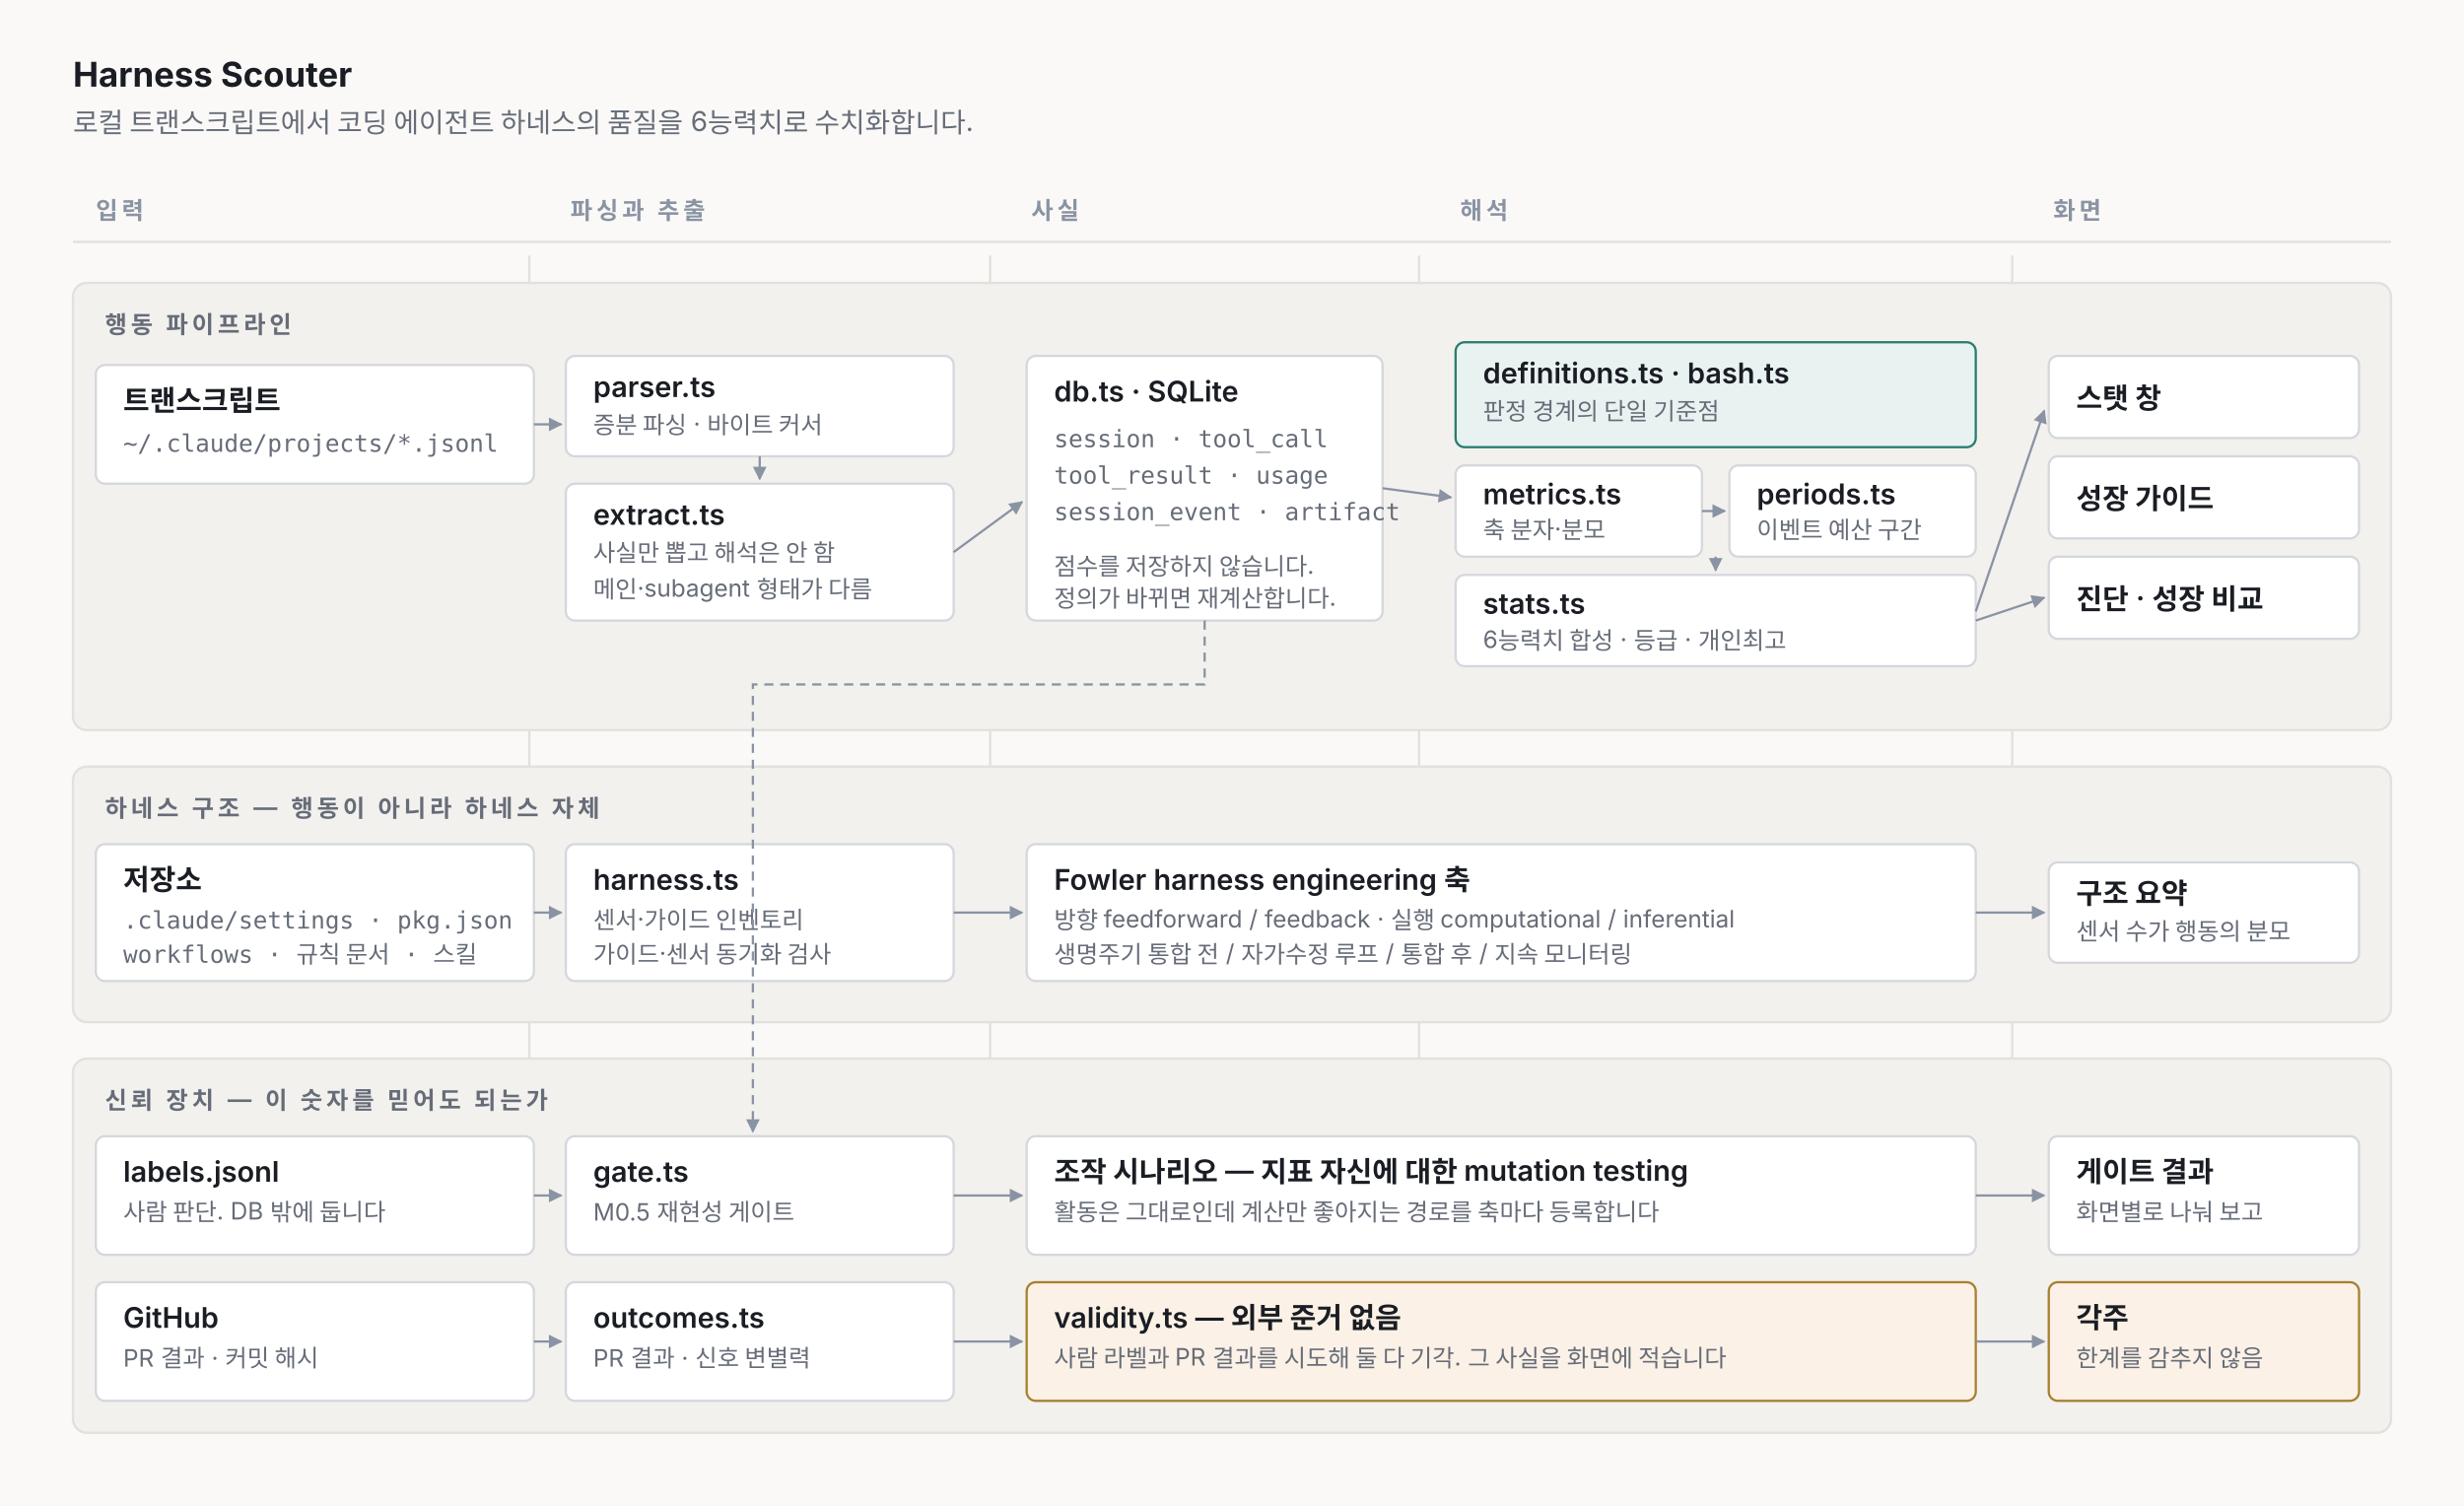
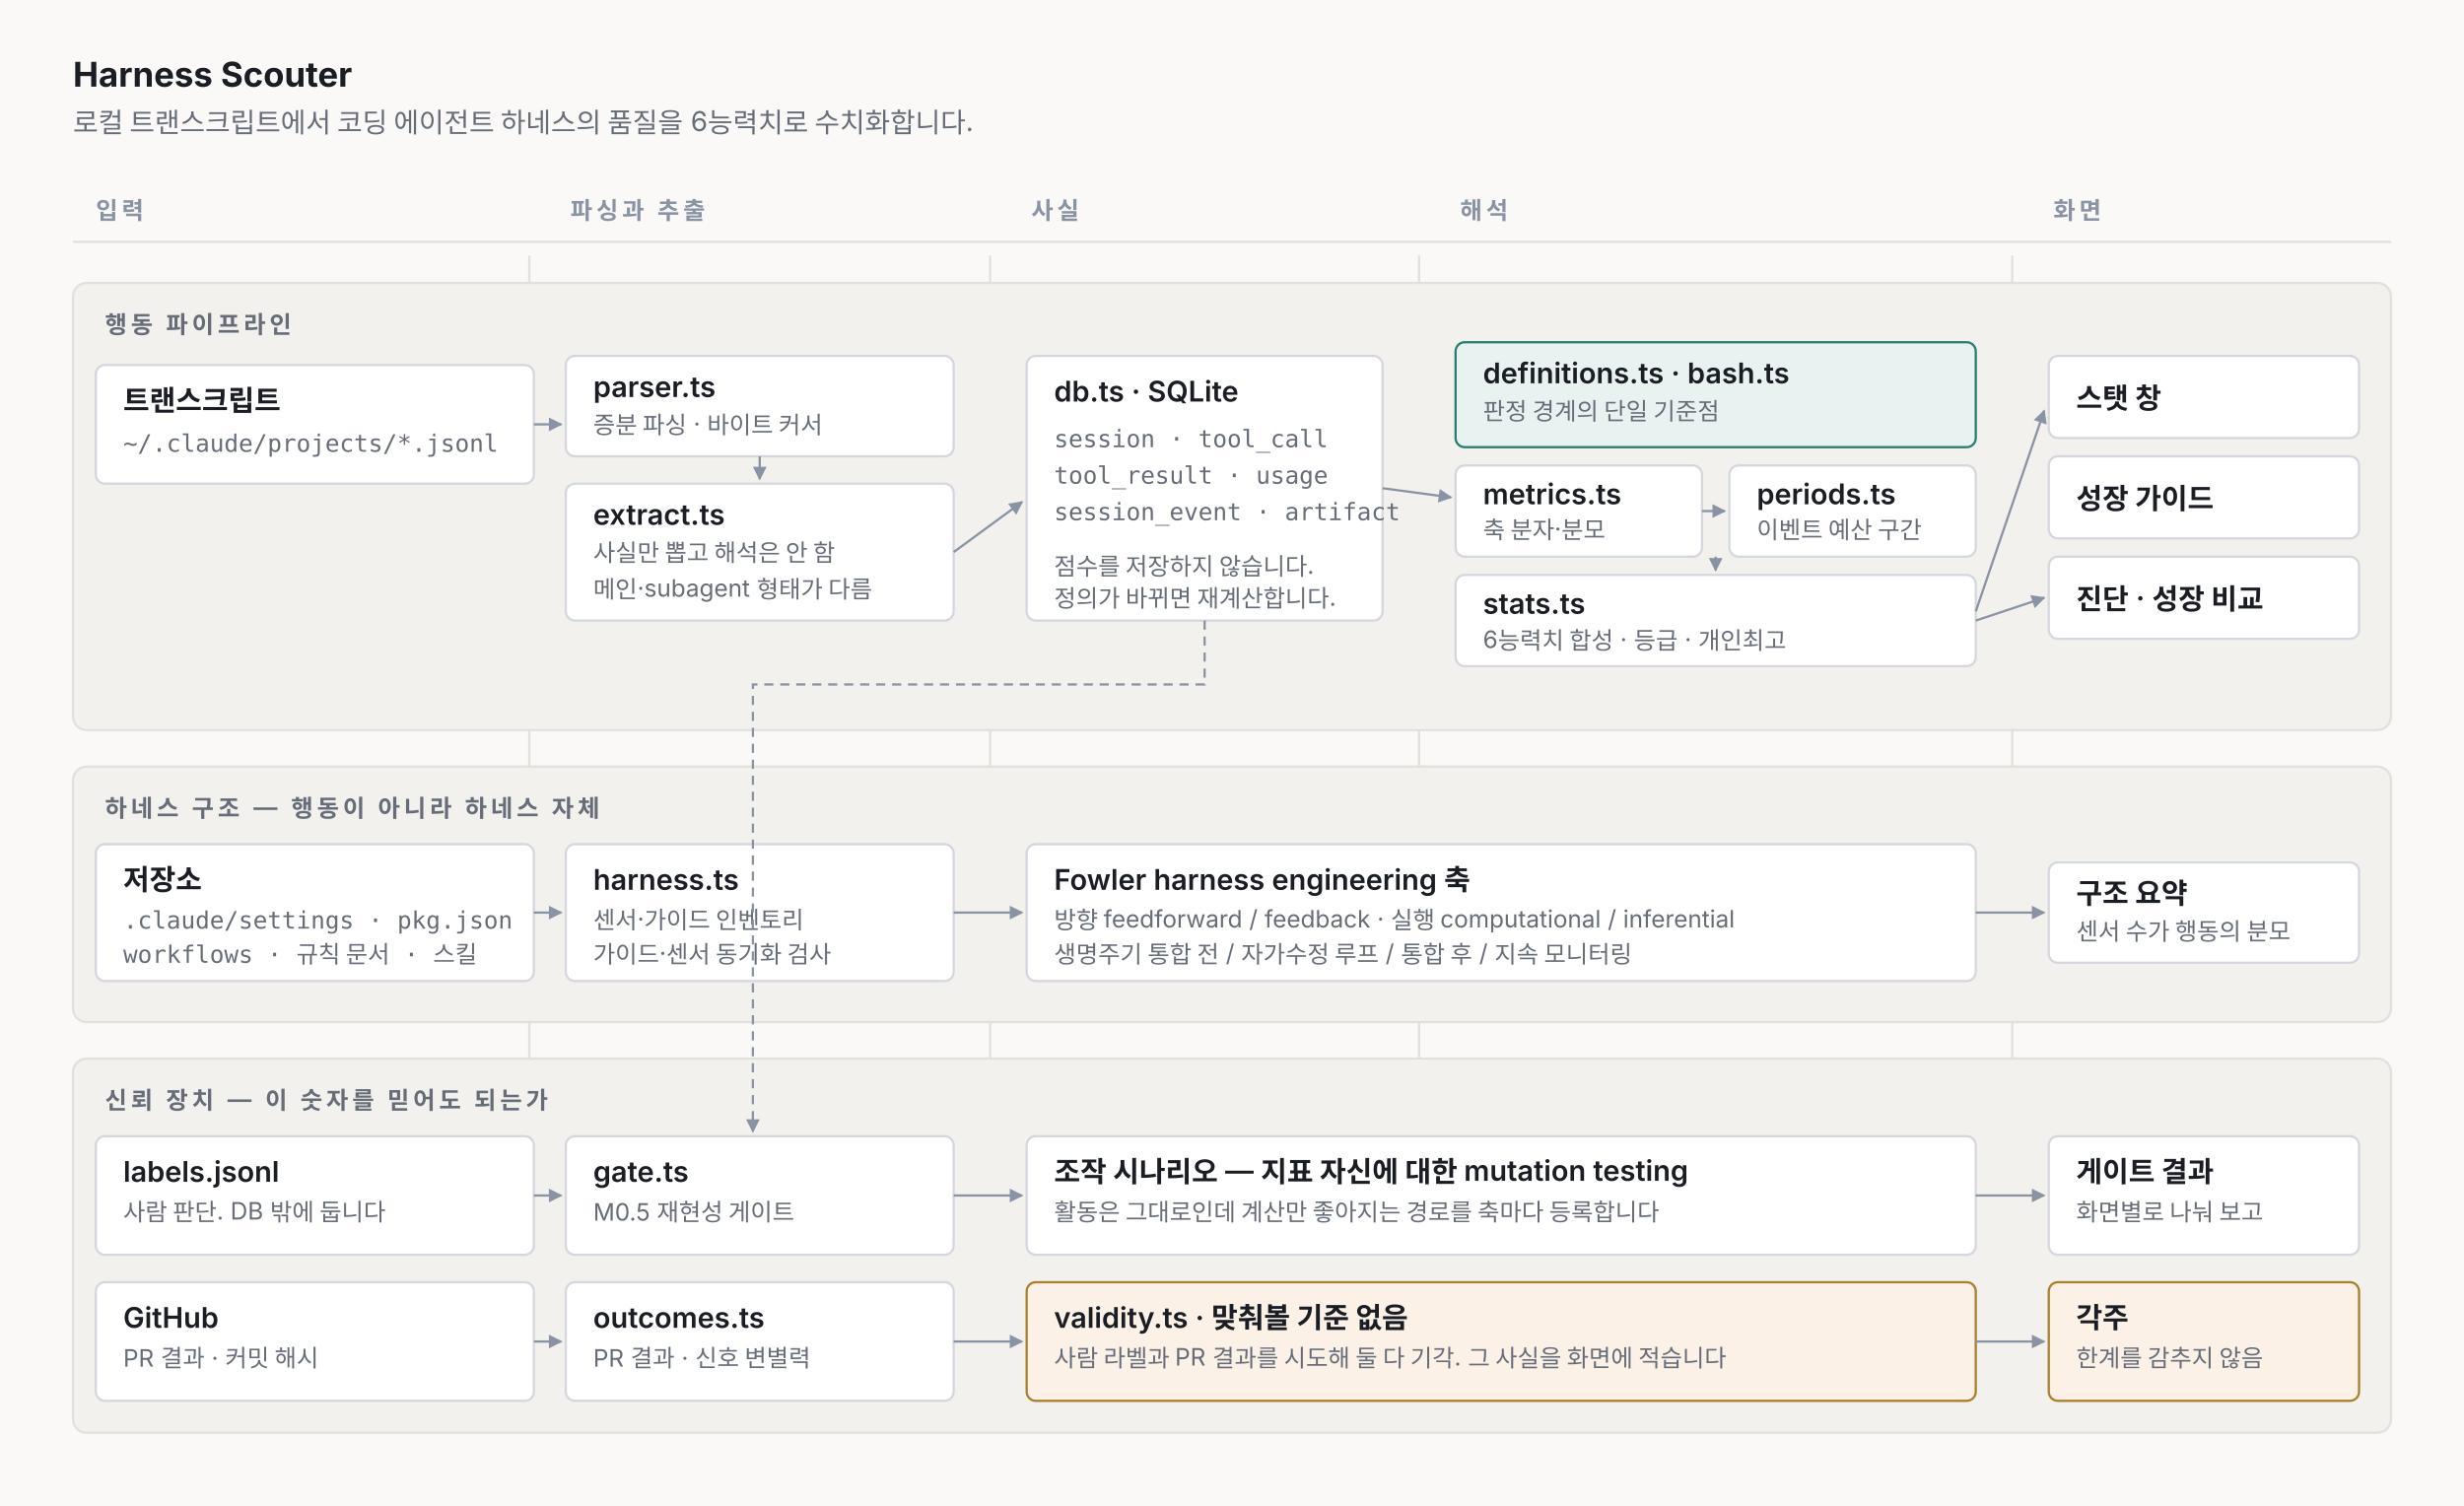
<svg xmlns="http://www.w3.org/2000/svg" viewBox="0 0 1080 660" width="1080" height="660" font-family="-apple-system, BlinkMacSystemFont, 'Segoe UI', Pretendard, 'Apple SD Gothic Neo', sans-serif">
  <style>
    :root { color-scheme: light dark; }
    .bg    { fill: #faf9f7; }
    .band  { fill: #f2f1ee; stroke: #e2e0db; }
    .box   { fill: #ffffff; stroke: #d5d7dd; }
    .accent{ fill: #e8f3f1; stroke: #2a7d70; }
    .warn  { fill: #fbf1e6; stroke: #a8802f; }
    .t     { fill: #1a1d23; }
    .dim   { fill: #666c78; }
    .arrow { stroke: #8a93a3; fill: none; }
    .head  { fill: #8a93a3; }
    .rule  { stroke: #e2e0db; }
    @media (prefers-color-scheme: dark) {
      .bg    { fill: #101317; }
      .band  { fill: #171b21; stroke: #242932; }
      .box   { fill: #1c212a; stroke: #2a2f38; }
      .accent{ fill: #16302c; stroke: #3fa896; }
      .warn  { fill: #2c2318; stroke: #c99a4e; }
      .t     { fill: #e8eaee; }
      .dim   { fill: #8d939e; }
      .arrow { stroke: #4a5568; }
      .head  { fill: #4a5568; }
      .rule  { stroke: #242932; }
    }
    text { font-size: 12px; }
    .title { font-size: 15px; font-weight: 700; }
    .lane  { font-size: 10.5px; letter-spacing: .16em; font-weight: 600; }
    .name  { font-size: 12.5px; font-weight: 600; }
    .note  { font-size: 10.5px; }
    .mono  { font-family: ui-monospace, SFMono-Regular, Menlo, monospace; font-size: 10.5px; }
  </style>
  <rect class="bg" x="0" y="0" width="1080" height="660" />
  <text class="title t" x="32" y="38">Harness Scouter</text>
  <text class="dim" x="32" y="58">로컬 트랜스크립트에서 코딩 에이전트 하네스의 품질을 6능력치로 수치화합니다.</text>
  <text class="lane head" x="42" y="96">입력</text>
  <text class="lane head" x="250" y="96">파싱과 추출</text>
  <text class="lane head" x="452" y="96">사실</text>
  <text class="lane head" x="640" y="96">해석</text>
  <text class="lane head" x="900" y="96">화면</text>
  <line class="rule" x1="32" y1="106" x2="1048" y2="106" />
  <line class="rule" x1="232" y1="112" x2="232" y2="628" />
  <line class="rule" x1="434" y1="112" x2="434" y2="628" />
  <line class="rule" x1="622" y1="112" x2="622" y2="628" />
  <line class="rule" x1="882" y1="112" x2="882" y2="628" />
  <rect class="band" x="32" y="124" width="1016" height="196" rx="6" />
  <text class="lane dim" x="46" y="146">행동 파이프라인</text>
  <rect class="box" x="42" y="160" width="192" height="52" rx="4" />
  <text class="name t" x="54" y="180">트랜스크립트</text>
  <text class="mono dim" x="54" y="198">~/.claude/projects/*.jsonl</text>
  <rect class="box" x="248" y="156" width="170" height="44" rx="4" />
  <text class="name t" x="260" y="174">parser.ts</text>
  <text class="note dim" x="260" y="190">증분 파싱 · 바이트 커서</text>
  <rect class="box" x="248" y="212" width="170" height="60" rx="4" />
  <text class="name t" x="260" y="230">extract.ts</text>
  <text class="note dim" x="260" y="246">사실만 뽑고 해석은 안 함</text>
  <text class="note dim" x="260" y="262">메인·subagent 형태가 다름</text>
  <rect class="box" x="450" y="156" width="156" height="116" rx="4" />
  <text class="name t" x="462" y="176">db.ts · SQLite</text>
  <text class="mono dim" x="462" y="196">session · tool_call</text>
  <text class="mono dim" x="462" y="212">tool_result · usage</text>
  <text class="mono dim" x="462" y="228">session_event · artifact</text>
  <text class="note dim" x="462" y="252">점수를 저장하지 않습니다.</text>
  <text class="note dim" x="462" y="266">정의가 바뀌면 재계산합니다.</text>
  <rect class="accent" x="638" y="150" width="228" height="46" rx="4" />
  <text class="name t" x="650" y="168">definitions.ts · bash.ts</text>
  <text class="note dim" x="650" y="184">판정 경계의 단일 기준점</text>
  <rect class="box" x="638" y="204" width="108" height="40" rx="4" />
  <text class="name t" x="650" y="221">metrics.ts</text>
  <text class="note dim" x="650" y="236">축 분자·분모</text>
  <rect class="box" x="758" y="204" width="108" height="40" rx="4" />
  <text class="name t" x="770" y="221">periods.ts</text>
  <text class="note dim" x="770" y="236">이벤트 예산 구간</text>
  <rect class="box" x="638" y="252" width="228" height="40" rx="4" />
  <text class="name t" x="650" y="269">stats.ts</text>
  <text class="note dim" x="650" y="284">6능력치 합성 · 등급 · 개인최고</text>
  <rect class="box" x="898" y="156" width="136" height="36" rx="4" />
  <text class="name t" x="910" y="179">스탯 창</text>
  <rect class="box" x="898" y="200" width="136" height="36" rx="4" />
  <text class="name t" x="910" y="223">성장 가이드</text>
  <rect class="box" x="898" y="244" width="136" height="36" rx="4" />
  <text class="name t" x="910" y="267">진단 · 성장 비교</text>
  <path class="arrow" d="M234 186 L246 186" marker-end="url(#a)" />
  <path class="arrow" d="M333 200 L333 210" marker-end="url(#a)" />
  <path class="arrow" d="M418 242 L448 220" marker-end="url(#a)" />
  <path class="arrow" d="M606 214 L636 218" marker-end="url(#a)" />
  <path class="arrow" d="M746 224 L756 224" marker-end="url(#a)" />
  <path class="arrow" d="M752 244 L752 250" marker-end="url(#a)" />
  <path class="arrow" d="M866 272 L896 262" marker-end="url(#a)" />
  <path class="arrow" d="M866 268 L896 180" marker-end="url(#a)" />
  <rect class="band" x="32" y="336" width="1016" height="112" rx="6" />
  <text class="lane dim" x="46" y="358">하네스 구조 — 행동이 아니라 하네스 자체</text>
  <rect class="box" x="42" y="370" width="192" height="60" rx="4" />
  <text class="name t" x="54" y="390">저장소</text>
  <text class="mono dim" x="54" y="407">.claude/settings · pkg.json</text>
  <text class="mono dim" x="54" y="422">workflows · 규칙 문서 · 스킬</text>
  <rect class="box" x="248" y="370" width="170" height="60" rx="4" />
  <text class="name t" x="260" y="390">harness.ts</text>
  <text class="note dim" x="260" y="407">센서·가이드 인벤토리</text>
  <text class="note dim" x="260" y="422">가이드·센서 동기화 검사</text>
  <rect class="box" x="450" y="370" width="416" height="60" rx="4" />
  <text class="name t" x="462" y="390">Fowler harness engineering 축</text>
  <text class="note dim" x="462" y="407">방향 feedforward / feedback  ·  실행 computational / inferential</text>
  <text class="note dim" x="462" y="422">생명주기 통합 전 / 자가수정 루프 / 통합 후 / 지속 모니터링</text>
  <rect class="box" x="898" y="378" width="136" height="44" rx="4" />
  <text class="name t" x="910" y="396">구조 요약</text>
  <text class="note dim" x="910" y="412">센서 수가 행동의 분모</text>
  <path class="arrow" d="M234 400 L246 400" marker-end="url(#a)" />
  <path class="arrow" d="M418 400 L448 400" marker-end="url(#a)" />
  <path class="arrow" d="M866 400 L896 400" marker-end="url(#a)" />
  <rect class="band" x="32" y="464" width="1016" height="164" rx="6" />
  <text class="lane dim" x="46" y="486">신뢰 장치 — 이 숫자를 믿어도 되는가</text>
  <rect class="box" x="42" y="498" width="192" height="52" rx="4" />
  <text class="name t" x="54" y="518">labels.jsonl</text>
  <text class="note dim" x="54" y="535">사람 판단. DB 밖에 둡니다</text>
  <rect class="box" x="42" y="562" width="192" height="52" rx="4" />
  <text class="name t" x="54" y="582">GitHub</text>
  <text class="note dim" x="54" y="599">PR 결과 · 커밋 해시</text>
  <rect class="box" x="248" y="498" width="170" height="52" rx="4" />
  <text class="name t" x="260" y="518">gate.ts</text>
  <text class="note dim" x="260" y="535">M0.5 재현성 게이트</text>
  <rect class="box" x="248" y="562" width="170" height="52" rx="4" />
  <text class="name t" x="260" y="582">outcomes.ts</text>
  <text class="note dim" x="260" y="599">PR 결과 · 신호 변별력</text>
  <rect class="box" x="450" y="498" width="416" height="52" rx="4" />
  <text class="name t" x="462" y="518">조작 시나리오 — 지표 자신에 대한 mutation testing</text>
  <text class="note dim" x="462" y="535">활동은 그대로인데 계산만 좋아지는 경로를 축마다 등록합니다</text>
  <rect class="warn" x="450" y="562" width="416" height="52" rx="4" />
-   <text class="name t" x="462" y="582">validity.ts — 외부 준거 없음</text>
+   <text class="name t" x="462" y="582">validity.ts · 맞춰볼 기준 없음</text>
  <text class="note dim" x="462" y="599">사람 라벨과 PR 결과를 시도해 둘 다 기각. 그 사실을 화면에 적습니다</text>
  <rect class="box" x="898" y="498" width="136" height="52" rx="4" />
  <text class="name t" x="910" y="518">게이트 결과</text>
  <text class="note dim" x="910" y="535">화면별로 나눠 보고</text>
  <rect class="warn" x="898" y="562" width="136" height="52" rx="4" />
  <text class="name t" x="910" y="582">각주</text>
  <text class="note dim" x="910" y="599">한계를 감추지 않음</text>
  <path class="arrow" d="M234 524 L246 524" marker-end="url(#a)" />
  <path class="arrow" d="M234 588 L246 588" marker-end="url(#a)" />
  <path class="arrow" d="M418 524 L448 524" marker-end="url(#a)" />
  <path class="arrow" d="M418 588 L448 588" marker-end="url(#a)" />
  <path class="arrow" d="M866 524 L896 524" marker-end="url(#a)" />
  <path class="arrow" d="M866 588 L896 588" marker-end="url(#a)" />
  <path class="arrow" d="M528 272 L528 300 L330 300 L330 496" marker-end="url(#a)" stroke-dasharray="4 3" />
  <defs>
    <marker id="a" viewBox="0 0 10 10" refX="9" refY="5" markerWidth="6" markerHeight="6" orient="auto-start-reverse">
      <path class="head" d="M0 0 L10 5 L0 10 z" />
    </marker>
  </defs>
</svg>
